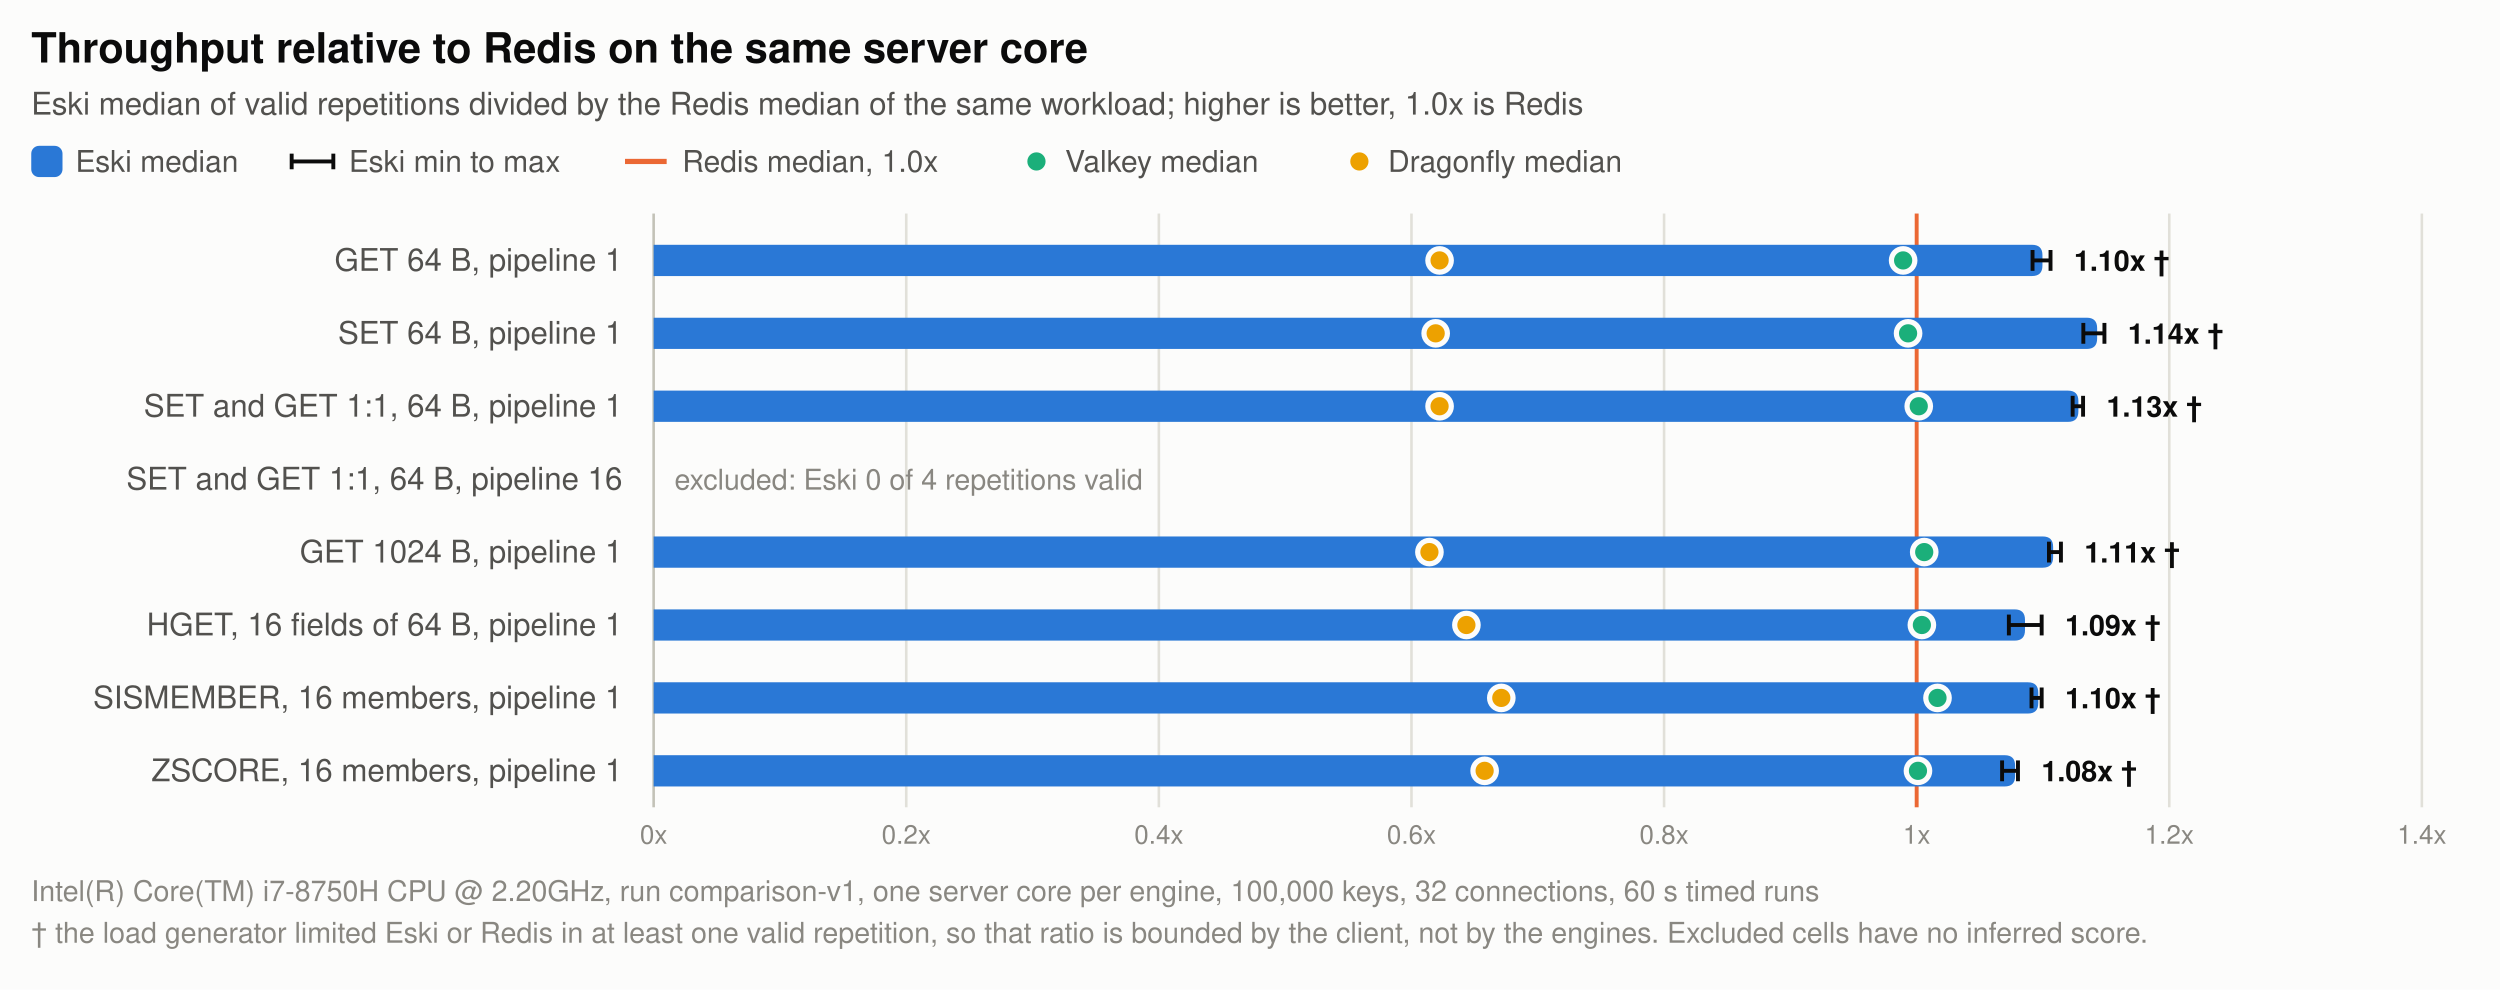
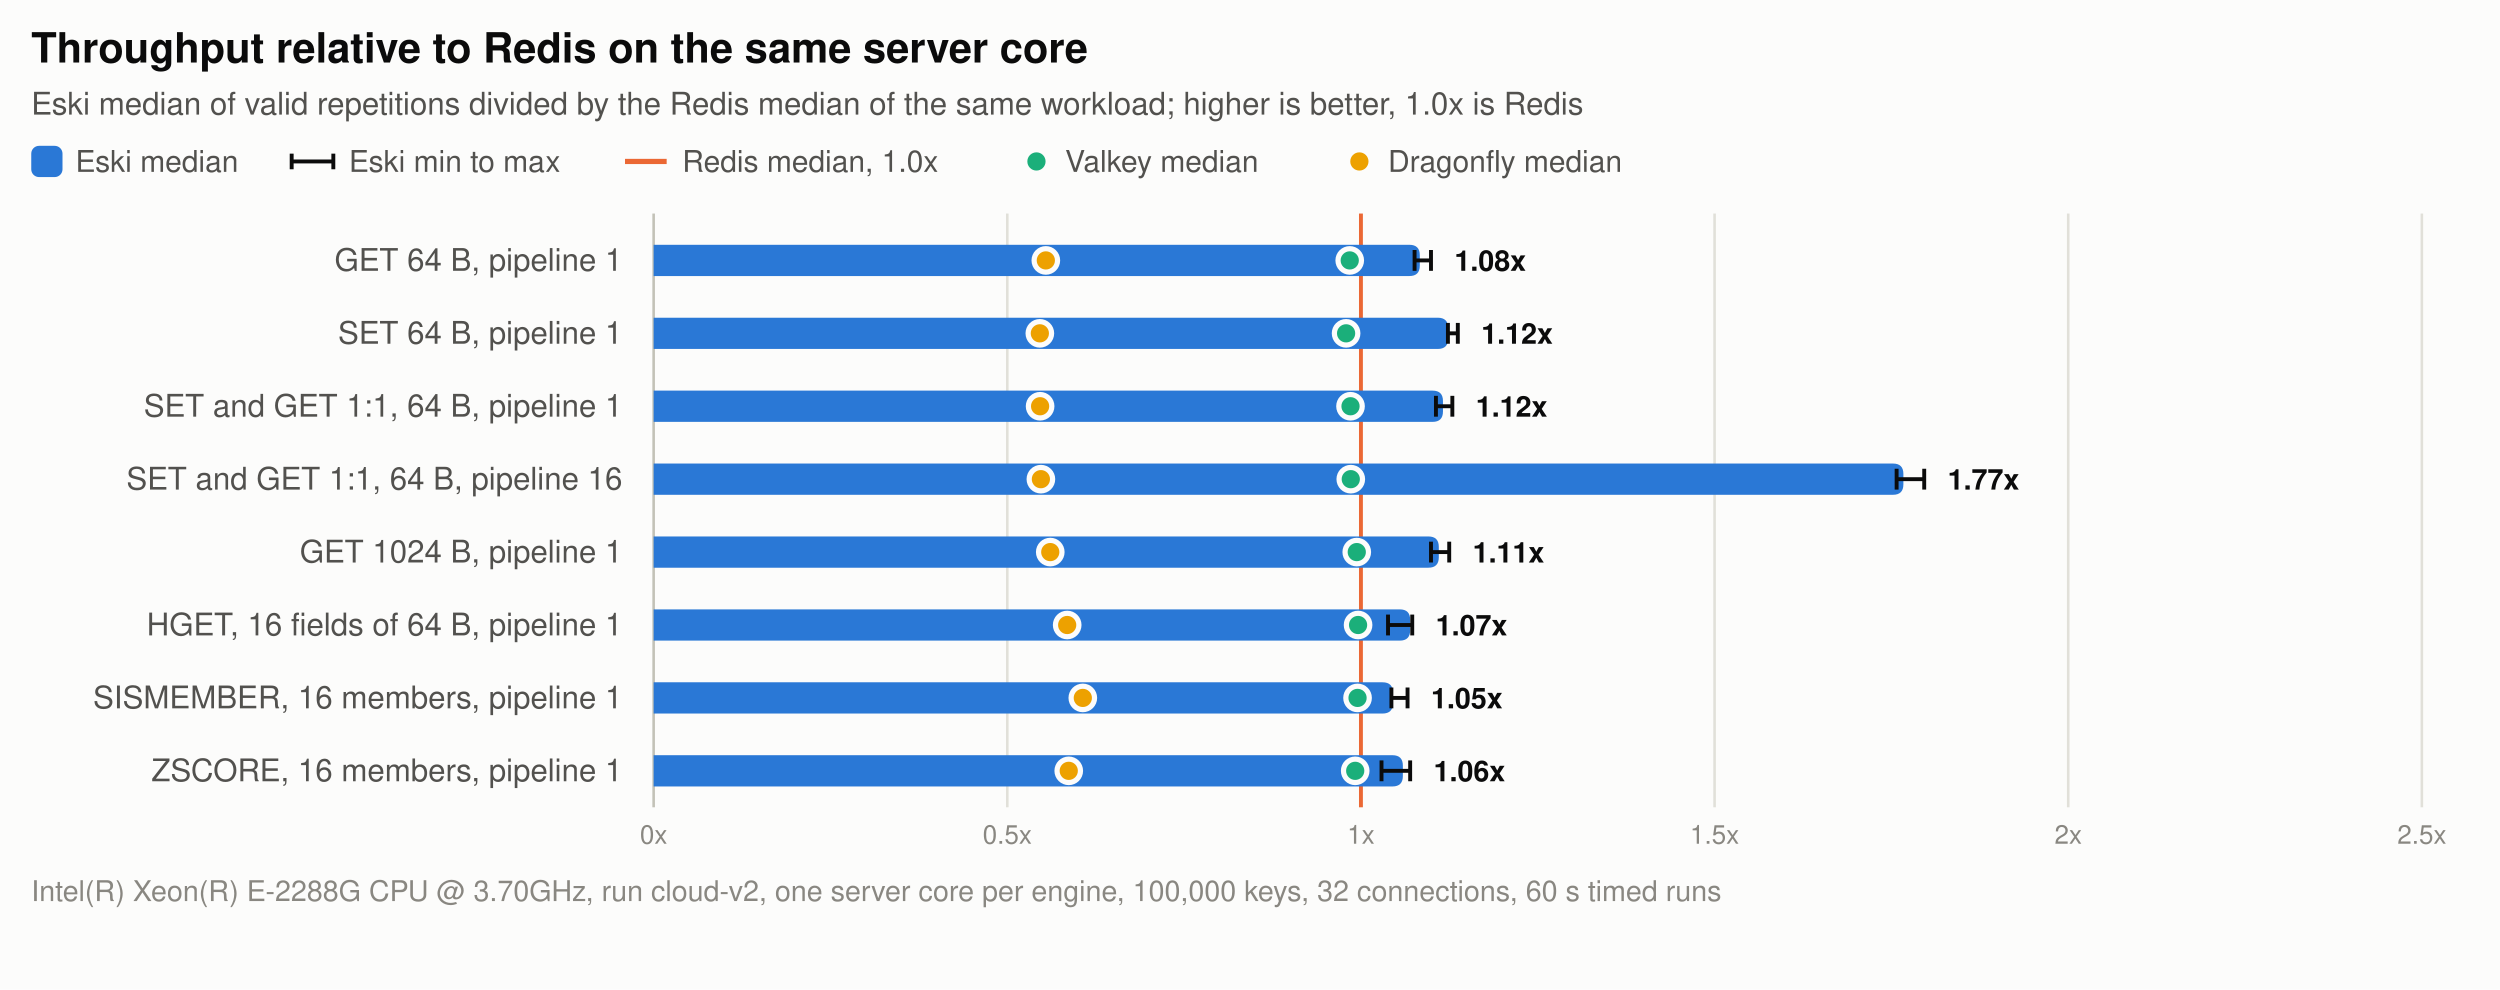
<svg xmlns="http://www.w3.org/2000/svg" viewBox="0 0 960 380" width="960" height="380" font-family="system-ui, -apple-system, 'Segoe UI', Helvetica, Arial, sans-serif" role="img" aria-labelledby="ratio-title ratio-desc">
  <rect width="960" height="380" fill="#fcfcfb" />
  <text x="12" y="24" font-size="16" font-weight="600" fill="#0b0b0b">Throughput relative to Redis on the same server core</text>
  <text x="12" y="44" font-size="12" fill="#52514e">Eski median of valid repetitions divided by the Redis median of the same workload; higher is better, 1.0x is Redis</text>
  <rect x="12" y="56" width="12" height="12" rx="3" fill="#2a78d6" />
  <text x="29" y="66" font-size="11.5" fill="#52514e">Eski median</text>
  <path d="M112 62 H128 M112 59 V65 M128 59 V65" stroke="#0b0b0b" stroke-width="1.5" fill="none" />
  <text x="134" y="66" font-size="11.5" fill="#52514e">Eski min to max</text>
  <line x1="240" x2="256" y1="62" y2="62" stroke="#eb6834" stroke-width="2" />
  <text x="262" y="66" font-size="11.5" fill="#52514e">Redis median, 1.0x</text>
  <circle cx="398" cy="62" r="4.5" fill="#1baf7a" stroke="#fcfcfb" stroke-width="2" />
  <text x="409" y="66" font-size="11.5" fill="#52514e">Valkey median</text>
  <circle cx="522" cy="62" r="4.5" fill="#eda100" stroke="#fcfcfb" stroke-width="2" />
  <text x="533" y="66" font-size="11.5" fill="#52514e">Dragonfly median</text>
  <line x1="251.0" x2="251.0" y1="82" y2="310" stroke="#c3c2b7" stroke-width="1" />
  <text x="251.0" y="324" font-size="10" text-anchor="middle" fill="#898781" style="font-variant-numeric: tabular-nums">0x</text>
-   <line x1="348.0" x2="348.0" y1="82" y2="310" stroke="#e1e0d9" stroke-width="1" />
-   <text x="348.0" y="324" font-size="10" text-anchor="middle" fill="#898781" style="font-variant-numeric: tabular-nums">0.2x</text>
-   <line x1="445.0" x2="445.0" y1="82" y2="310" stroke="#e1e0d9" stroke-width="1" />
-   <text x="445.0" y="324" font-size="10" text-anchor="middle" fill="#898781" style="font-variant-numeric: tabular-nums">0.4x</text>
-   <line x1="542.0" x2="542.0" y1="82" y2="310" stroke="#e1e0d9" stroke-width="1" />
-   <text x="542.0" y="324" font-size="10" text-anchor="middle" fill="#898781" style="font-variant-numeric: tabular-nums">0.6x</text>
-   <line x1="639.0" x2="639.0" y1="82" y2="310" stroke="#e1e0d9" stroke-width="1" />
-   <text x="639.0" y="324" font-size="10" text-anchor="middle" fill="#898781" style="font-variant-numeric: tabular-nums">0.8x</text>
-   <line x1="736.0" x2="736.0" y1="82" y2="310" stroke="#eb6834" stroke-width="1.5" />
-   <text x="736.0" y="324" font-size="10" text-anchor="middle" fill="#898781" style="font-variant-numeric: tabular-nums">1x</text>
-   <line x1="833.0" x2="833.0" y1="82" y2="310" stroke="#e1e0d9" stroke-width="1" />
-   <text x="833.0" y="324" font-size="10" text-anchor="middle" fill="#898781" style="font-variant-numeric: tabular-nums">1.2x</text>
+   <line x1="386.8" x2="386.8" y1="82" y2="310" stroke="#e1e0d9" stroke-width="1" />
+   <text x="386.8" y="324" font-size="10" text-anchor="middle" fill="#898781" style="font-variant-numeric: tabular-nums">0.5x</text>
+   <line x1="522.6" x2="522.6" y1="82" y2="310" stroke="#eb6834" stroke-width="1.5" />
+   <text x="522.6" y="324" font-size="10" text-anchor="middle" fill="#898781" style="font-variant-numeric: tabular-nums">1x</text>
+   <line x1="658.4" x2="658.4" y1="82" y2="310" stroke="#e1e0d9" stroke-width="1" />
+   <text x="658.4" y="324" font-size="10" text-anchor="middle" fill="#898781" style="font-variant-numeric: tabular-nums">1.5x</text>
+   <line x1="794.2" x2="794.2" y1="82" y2="310" stroke="#e1e0d9" stroke-width="1" />
+   <text x="794.2" y="324" font-size="10" text-anchor="middle" fill="#898781" style="font-variant-numeric: tabular-nums">2x</text>
  <line x1="930.0" x2="930.0" y1="82" y2="310" stroke="#e1e0d9" stroke-width="1" />
-   <text x="930.0" y="324" font-size="10" text-anchor="middle" fill="#898781" style="font-variant-numeric: tabular-nums">1.4x</text>
+   <text x="930.0" y="324" font-size="10" text-anchor="middle" fill="#898781" style="font-variant-numeric: tabular-nums">2.5x</text>
  <text x="239" y="104.0" font-size="12" text-anchor="end" fill="#52514e">GET 64 B, pipeline 1</text>
  <g>
-     <path d="M251 94.0 H780.3 Q784.3 94.0 784.3 98.0 V102.0 Q784.3 106.0 780.3 106.0 H251 Z" fill="#2a78d6" />
+     <path d="M251 94.0 H541.2 Q545.2 94.0 545.2 98.0 V102.0 Q545.2 106.0 541.2 106.0 H251 Z" fill="#2a78d6" />
  </g>
-   <path d="M780.5 100.0 H787.4 M780.5 96.0 V104.0 M787.4 96.0 V104.0" stroke="#0b0b0b" stroke-width="1.5" fill="none" />
-   <circle cx="730.8" cy="100.0" r="4.5" fill="#1baf7a" stroke="#fcfcfb" stroke-width="2" />
-   <circle cx="552.8" cy="100.0" r="4.5" fill="#eda100" stroke="#fcfcfb" stroke-width="2" />
-   <text x="796.4" y="104.0" font-size="11" font-weight="600" fill="#0b0b0b" style="font-variant-numeric: tabular-nums">1.10x †</text>
+   <path d="M543.2 100.0 H549.5 M543.2 96.0 V104.0 M549.5 96.0 V104.0" stroke="#0b0b0b" stroke-width="1.5" fill="none" />
+   <circle cx="518.3" cy="100.0" r="4.5" fill="#1baf7a" stroke="#fcfcfb" stroke-width="2" />
+   <circle cx="401.6" cy="100.0" r="4.5" fill="#eda100" stroke="#fcfcfb" stroke-width="2" />
+   <text x="558.5" y="104.0" font-size="11" font-weight="600" fill="#0b0b0b" style="font-variant-numeric: tabular-nums">1.08x</text>
  <text x="239" y="132.0" font-size="12" text-anchor="end" fill="#52514e">SET 64 B, pipeline 1</text>
  <g>
-     <path d="M251 122.0 H801.3 Q805.3 122.0 805.3 126.0 V130.0 Q805.3 134.0 801.3 134.0 H251 Z" fill="#2a78d6" />
+     <path d="M251 122.0 H552.1 Q556.1 122.0 556.1 126.0 V130.0 Q556.1 134.0 552.1 134.0 H251 Z" fill="#2a78d6" />
  </g>
-   <path d="M800.0 128.0 H808.1 M800.0 124.0 V132.0 M808.1 124.0 V132.0" stroke="#0b0b0b" stroke-width="1.5" fill="none" />
-   <circle cx="732.7" cy="128.0" r="4.5" fill="#1baf7a" stroke="#fcfcfb" stroke-width="2" />
-   <circle cx="551.3" cy="128.0" r="4.5" fill="#eda100" stroke="#fcfcfb" stroke-width="2" />
-   <text x="817.1" y="132.0" font-size="11" font-weight="600" fill="#0b0b0b" style="font-variant-numeric: tabular-nums">1.14x †</text>
+   <path d="M556.0 128.0 H559.8 M556.0 124.0 V132.0 M559.8 124.0 V132.0" stroke="#0b0b0b" stroke-width="1.5" fill="none" />
+   <circle cx="516.9" cy="128.0" r="4.5" fill="#1baf7a" stroke="#fcfcfb" stroke-width="2" />
+   <circle cx="399.3" cy="128.0" r="4.5" fill="#eda100" stroke="#fcfcfb" stroke-width="2" />
+   <text x="568.8" y="132.0" font-size="11" font-weight="600" fill="#0b0b0b" style="font-variant-numeric: tabular-nums">1.12x</text>
  <text x="239" y="160.0" font-size="12" text-anchor="end" fill="#52514e">SET and GET 1:1, 64 B, pipeline 1</text>
  <g>
-     <path d="M251 150.0 H794.1 Q798.1 150.0 798.1 154.0 V158.0 Q798.1 162.0 794.1 162.0 H251 Z" fill="#2a78d6" />
+     <path d="M251 150.0 H550.1 Q554.1 150.0 554.1 154.0 V158.0 Q554.1 162.0 550.1 162.0 H251 Z" fill="#2a78d6" />
  </g>
-   <path d="M795.9 156.0 H799.9 M795.9 152.0 V160.0 M799.9 152.0 V160.0" stroke="#0b0b0b" stroke-width="1.5" fill="none" />
-   <circle cx="736.8" cy="156.0" r="4.5" fill="#1baf7a" stroke="#fcfcfb" stroke-width="2" />
-   <circle cx="552.8" cy="156.0" r="4.5" fill="#eda100" stroke="#fcfcfb" stroke-width="2" />
-   <text x="808.9" y="160.0" font-size="11" font-weight="600" fill="#0b0b0b" style="font-variant-numeric: tabular-nums">1.13x †</text>
+   <path d="M551.4 156.0 H557.7 M551.4 152.0 V160.0 M557.7 152.0 V160.0" stroke="#0b0b0b" stroke-width="1.5" fill="none" />
+   <circle cx="518.6" cy="156.0" r="4.5" fill="#1baf7a" stroke="#fcfcfb" stroke-width="2" />
+   <circle cx="399.4" cy="156.0" r="4.5" fill="#eda100" stroke="#fcfcfb" stroke-width="2" />
+   <text x="566.7" y="160.0" font-size="11" font-weight="600" fill="#0b0b0b" style="font-variant-numeric: tabular-nums">1.12x</text>
  <text x="239" y="188.0" font-size="12" text-anchor="end" fill="#52514e">SET and GET 1:1, 64 B, pipeline 16</text>
-   <text x="259" y="188.0" font-size="11" fill="#898781">excluded: Eski 0 of 4 repetitions valid</text>
+   <g>
+     <path d="M251 178.0 H726.9 Q730.9 178.0 730.9 182.0 V186.0 Q730.9 190.0 726.9 190.0 H251 Z" fill="#2a78d6" />
+   </g>
+   <path d="M728.3 184.0 H738.9 M728.3 180.0 V188.0 M738.9 180.0 V188.0" stroke="#0b0b0b" stroke-width="1.5" fill="none" />
+   <circle cx="518.7" cy="184.0" r="4.5" fill="#1baf7a" stroke="#fcfcfb" stroke-width="2" />
+   <circle cx="399.7" cy="184.0" r="4.5" fill="#eda100" stroke="#fcfcfb" stroke-width="2" />
+   <text x="747.9" y="188.0" font-size="11" font-weight="600" fill="#0b0b0b" style="font-variant-numeric: tabular-nums">1.77x</text>
  <text x="239" y="216.0" font-size="12" text-anchor="end" fill="#52514e">GET 1024 B, pipeline 1</text>
  <g>
-     <path d="M251 206.0 H784.4 Q788.4 206.0 788.4 210.0 V214.0 Q788.4 218.0 784.4 218.0 H251 Z" fill="#2a78d6" />
+     <path d="M251 206.0 H548.5 Q552.5 206.0 552.5 210.0 V214.0 Q552.5 218.0 548.5 218.0 H251 Z" fill="#2a78d6" />
  </g>
-   <path d="M786.8 212.0 H791.4 M786.8 208.0 V216.0 M791.4 208.0 V216.0" stroke="#0b0b0b" stroke-width="1.5" fill="none" />
-   <circle cx="738.9" cy="212.0" r="4.5" fill="#1baf7a" stroke="#fcfcfb" stroke-width="2" />
-   <circle cx="548.9" cy="212.0" r="4.5" fill="#eda100" stroke="#fcfcfb" stroke-width="2" />
-   <text x="800.4" y="216.0" font-size="11" font-weight="600" fill="#0b0b0b" style="font-variant-numeric: tabular-nums">1.11x †</text>
+   <path d="M549.5 212.0 H556.5 M549.5 208.0 V216.0 M556.5 208.0 V216.0" stroke="#0b0b0b" stroke-width="1.5" fill="none" />
+   <circle cx="521.0" cy="212.0" r="4.5" fill="#1baf7a" stroke="#fcfcfb" stroke-width="2" />
+   <circle cx="403.3" cy="212.0" r="4.5" fill="#eda100" stroke="#fcfcfb" stroke-width="2" />
+   <text x="565.5" y="216.0" font-size="11" font-weight="600" fill="#0b0b0b" style="font-variant-numeric: tabular-nums">1.11x</text>
  <text x="239" y="244.0" font-size="12" text-anchor="end" fill="#52514e">HGET, 16 fields of 64 B, pipeline 1</text>
  <g>
-     <path d="M251 234.0 H773.6 Q777.6 234.0 777.6 238.0 V242.0 Q777.6 246.0 773.6 246.0 H251 Z" fill="#2a78d6" />
+     <path d="M251 234.0 H537.5 Q541.5 234.0 541.5 238.0 V242.0 Q541.5 246.0 537.5 246.0 H251 Z" fill="#2a78d6" />
  </g>
-   <path d="M771.4 240.0 H784.0 M771.4 236.0 V244.0 M784.0 236.0 V244.0" stroke="#0b0b0b" stroke-width="1.5" fill="none" />
-   <circle cx="738.0" cy="240.0" r="4.5" fill="#1baf7a" stroke="#fcfcfb" stroke-width="2" />
-   <circle cx="563.1" cy="240.0" r="4.5" fill="#eda100" stroke="#fcfcfb" stroke-width="2" />
-   <text x="793.0" y="244.0" font-size="11" font-weight="600" fill="#0b0b0b" style="font-variant-numeric: tabular-nums">1.09x †</text>
+   <path d="M533.0 240.0 H542.3 M533.0 236.0 V244.0 M542.3 236.0 V244.0" stroke="#0b0b0b" stroke-width="1.5" fill="none" />
+   <circle cx="521.5" cy="240.0" r="4.5" fill="#1baf7a" stroke="#fcfcfb" stroke-width="2" />
+   <circle cx="409.8" cy="240.0" r="4.5" fill="#eda100" stroke="#fcfcfb" stroke-width="2" />
+   <text x="551.3" y="244.0" font-size="11" font-weight="600" fill="#0b0b0b" style="font-variant-numeric: tabular-nums">1.07x</text>
  <text x="239" y="272.0" font-size="12" text-anchor="end" fill="#52514e">SISMEMBER, 16 members, pipeline 1</text>
  <g>
-     <path d="M251 262.0 H778.7 Q782.7 262.0 782.7 266.0 V270.0 Q782.7 274.0 778.7 274.0 H251 Z" fill="#2a78d6" />
+     <path d="M251 262.0 H530.9 Q534.9 262.0 534.9 266.0 V270.0 Q534.9 274.0 530.9 274.0 H251 Z" fill="#2a78d6" />
  </g>
-   <path d="M780.1 268.0 H784.0 M780.1 264.0 V272.0 M784.0 264.0 V272.0" stroke="#0b0b0b" stroke-width="1.5" fill="none" />
-   <circle cx="744.0" cy="268.0" r="4.5" fill="#1baf7a" stroke="#fcfcfb" stroke-width="2" />
-   <circle cx="576.5" cy="268.0" r="4.5" fill="#eda100" stroke="#fcfcfb" stroke-width="2" />
-   <text x="793.0" y="272.0" font-size="11" font-weight="600" fill="#0b0b0b" style="font-variant-numeric: tabular-nums">1.10x †</text>
+   <path d="M534.3 268.0 H540.5 M534.3 264.0 V272.0 M540.5 264.0 V272.0" stroke="#0b0b0b" stroke-width="1.5" fill="none" />
+   <circle cx="521.3" cy="268.0" r="4.5" fill="#1baf7a" stroke="#fcfcfb" stroke-width="2" />
+   <circle cx="415.8" cy="268.0" r="4.5" fill="#eda100" stroke="#fcfcfb" stroke-width="2" />
+   <text x="549.5" y="272.0" font-size="11" font-weight="600" fill="#0b0b0b" style="font-variant-numeric: tabular-nums">1.05x</text>
  <text x="239" y="300.0" font-size="12" text-anchor="end" fill="#52514e">ZSCORE, 16 members, pipeline 1</text>
  <g>
-     <path d="M251 290.0 H769.8 Q773.8 290.0 773.8 294.0 V298.0 Q773.8 302.0 769.8 302.0 H251 Z" fill="#2a78d6" />
+     <path d="M251 290.0 H534.7 Q538.7 290.0 538.7 294.0 V298.0 Q538.7 302.0 534.7 302.0 H251 Z" fill="#2a78d6" />
  </g>
-   <path d="M768.8 296.0 H774.9 M768.8 292.0 V300.0 M774.9 292.0 V300.0" stroke="#0b0b0b" stroke-width="1.5" fill="none" />
-   <circle cx="736.5" cy="296.0" r="4.5" fill="#1baf7a" stroke="#fcfcfb" stroke-width="2" />
-   <circle cx="570.1" cy="296.0" r="4.5" fill="#eda100" stroke="#fcfcfb" stroke-width="2" />
-   <text x="783.9" y="300.0" font-size="11" font-weight="600" fill="#0b0b0b" style="font-variant-numeric: tabular-nums">1.08x †</text>
-   <text x="12" y="346" font-size="11" fill="#898781">Intel(R) Core(TM) i7-8750H CPU @ 2.20GHz, run comparison-v1, one server core per engine, 100,000 keys, 32 connections, 60 s timed runs</text>
-   <text x="12" y="362" font-size="11" fill="#898781">† the load generator limited Eski or Redis in at least one valid repetition, so that ratio is bounded by the client, not by the engines. Excluded cells have no inferred score.</text>
+   <path d="M530.5 296.0 H541.5 M530.5 292.0 V300.0 M541.5 292.0 V300.0" stroke="#0b0b0b" stroke-width="1.5" fill="none" />
+   <circle cx="520.4" cy="296.0" r="4.5" fill="#1baf7a" stroke="#fcfcfb" stroke-width="2" />
+   <circle cx="410.4" cy="296.0" r="4.5" fill="#eda100" stroke="#fcfcfb" stroke-width="2" />
+   <text x="550.5" y="300.0" font-size="11" font-weight="600" fill="#0b0b0b" style="font-variant-numeric: tabular-nums">1.06x</text>
+   <text x="12" y="346" font-size="11" fill="#898781">Intel(R) Xeon(R) E-2288G CPU @ 3.70GHz, run cloud-v2, one server core per engine, 100,000 keys, 32 connections, 60 s timed runs</text>
</svg>
